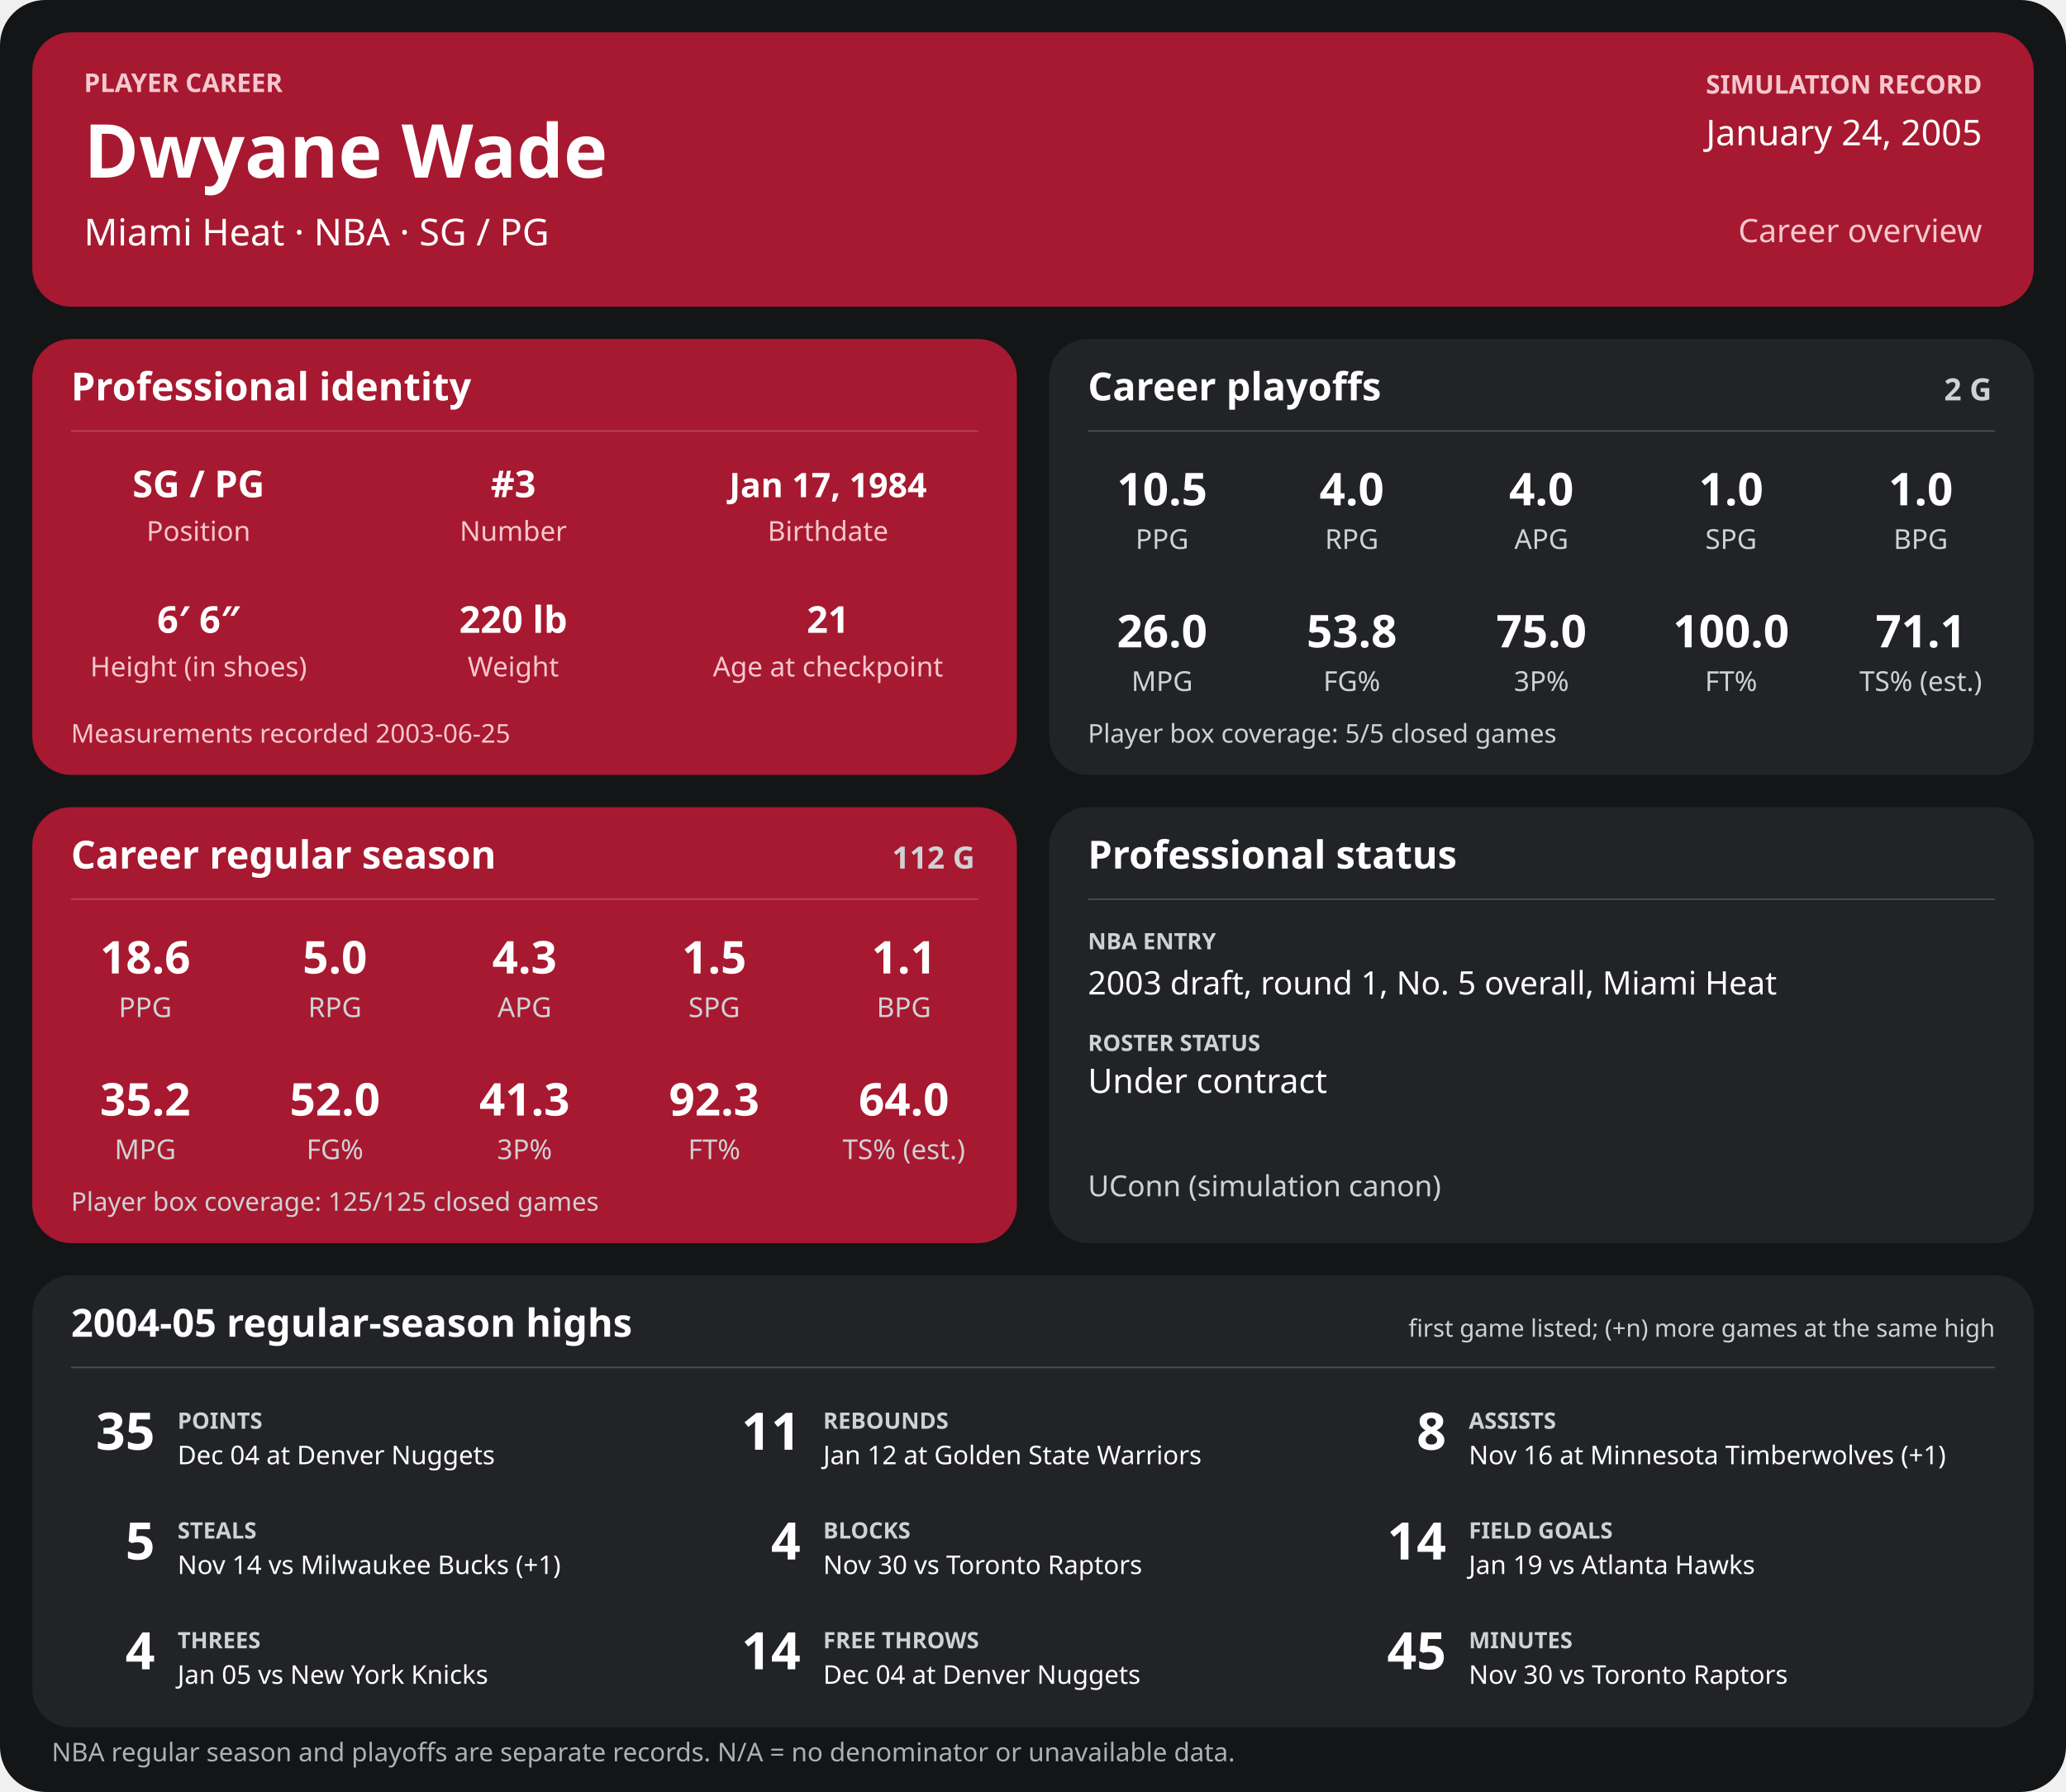
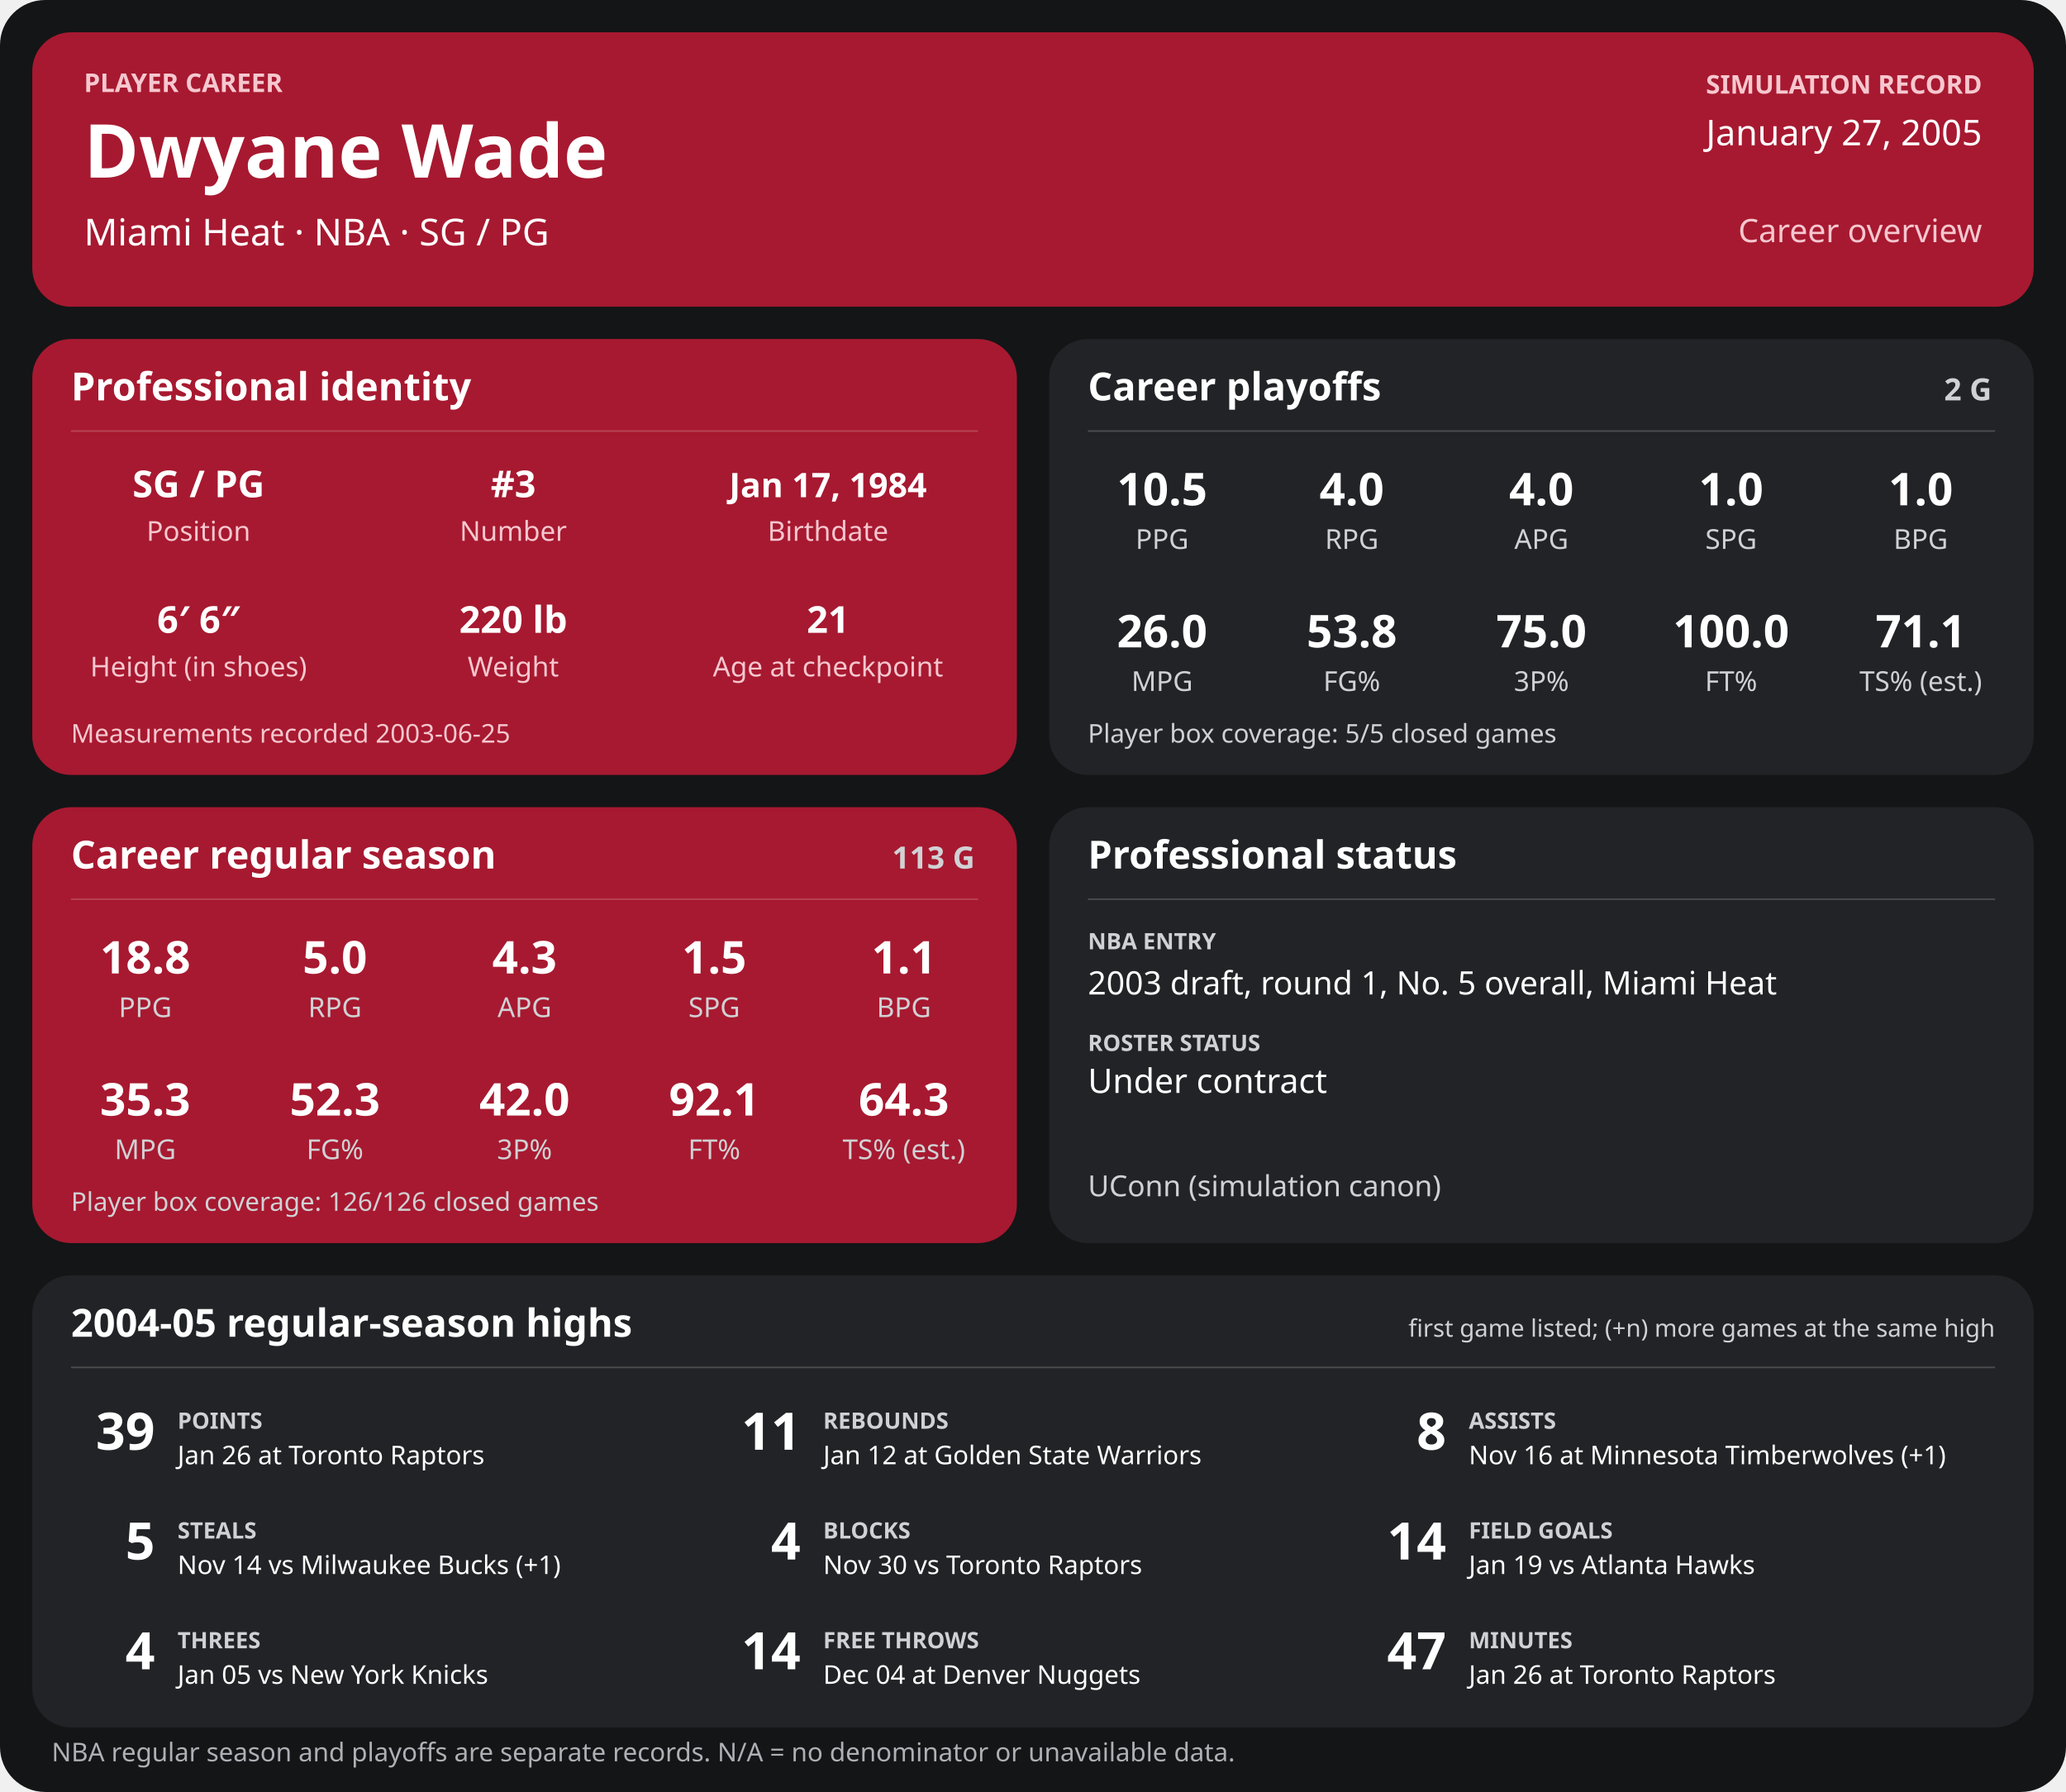
<svg xmlns="http://www.w3.org/2000/svg" width="1280" height="1110" viewBox="0 0 1280 1110" role="img" aria-labelledby="title desc">
  <rect width="1280" height="1110" rx="28" fill="#141517" />
  <g>
    <rect x="20" y="20" width="1240" height="170" rx="24" fill="#a71930" />
    <text x="52" y="57" font-family="sans-serif" fill="#f6c7cf" font-size="16" font-weight="700" text-anchor="start">PLAYER CAREER</text>
    <text x="52" y="110" font-family="sans-serif" fill="#ffffff" font-size="46" font-weight="700" text-anchor="start">Dwyane Wade</text>
    <text x="52" y="152" font-family="sans-serif" fill="#ffffff" font-size="23" font-weight="400" text-anchor="start">Miami Heat  ·  NBA  ·  SG / PG</text>
    <text x="1228" y="58" font-family="sans-serif" fill="#f6c7cf" font-size="16" font-weight="700" text-anchor="end">SIMULATION RECORD</text>
-     <text x="1228" y="90" font-family="sans-serif" fill="#ffffff" font-size="22" font-weight="500" text-anchor="end">January 24, 2005</text>
+     <text x="1228" y="90" font-family="sans-serif" fill="#ffffff" font-size="22" font-weight="500" text-anchor="end">January 27, 2005</text>
    <text x="1228" y="150" font-family="sans-serif" fill="#f6c7cf" font-size="20" font-weight="500" text-anchor="end">Career overview</text>
    <rect x="20" y="210" width="610" height="270" rx="24" fill="#a71930" />
    <text x="44" y="248" font-family="sans-serif" fill="#ffffff" font-size="24" font-weight="700" text-anchor="start">Professional identity</text>
    <line x1="44" y1="267" x2="606" y2="267" stroke="#ffffff" stroke-opacity="0.18" />
    <text x="123" y="308" font-family="sans-serif" fill="#ffffff" font-size="23" font-weight="600" text-anchor="middle">SG / PG</text>
    <text x="123" y="335" font-family="sans-serif" fill="#f6c7cf" font-size="17" font-weight="400" text-anchor="middle">Position</text>
    <text x="318" y="308" font-family="sans-serif" fill="#ffffff" font-size="23" font-weight="600" text-anchor="middle">#3</text>
    <text x="318" y="335" font-family="sans-serif" fill="#f6c7cf" font-size="17" font-weight="400" text-anchor="middle">Number</text>
    <text x="513" y="308" font-family="sans-serif" fill="#ffffff" font-size="21" font-weight="600" text-anchor="middle">Jan 17, 1984</text>
    <text x="513" y="335" font-family="sans-serif" fill="#f6c7cf" font-size="17" font-weight="400" text-anchor="middle">Birthdate</text>
    <text x="123" y="392" font-family="sans-serif" fill="#ffffff" font-size="23" font-weight="600" text-anchor="middle">6′ 6″</text>
    <text x="123" y="419" font-family="sans-serif" fill="#f6c7cf" font-size="17" font-weight="400" text-anchor="middle">Height (in shoes)</text>
    <text x="318" y="392" font-family="sans-serif" fill="#ffffff" font-size="23" font-weight="600" text-anchor="middle">220 lb</text>
    <text x="318" y="419" font-family="sans-serif" fill="#f6c7cf" font-size="17" font-weight="400" text-anchor="middle">Weight</text>
    <text x="513" y="392" font-family="sans-serif" fill="#ffffff" font-size="23" font-weight="600" text-anchor="middle">21</text>
    <text x="513" y="419" font-family="sans-serif" fill="#f6c7cf" font-size="17" font-weight="400" text-anchor="middle">Age at checkpoint</text>
    <text x="44" y="460" font-family="sans-serif" fill="#f6c7cf" font-size="16" font-weight="400" text-anchor="start">Measurements recorded 2003-06-25</text>
    <rect x="650" y="210" width="610" height="270" rx="24" fill="#222326" />
    <text x="674" y="248" font-family="sans-serif" fill="#ffffff" font-size="24" font-weight="700" text-anchor="start">Career playoffs</text>
    <text x="1234" y="248" font-family="sans-serif" fill="#d0d1d4" font-size="19" font-weight="700" text-anchor="end">2 G</text>
    <line x1="674" y1="267" x2="1236" y2="267" stroke="#ffffff" stroke-opacity="0.18" />
    <text x="720.0" y="313" font-family="sans-serif" fill="#ffffff" font-size="28" font-weight="600" text-anchor="middle">10.5</text>
    <text x="720.0" y="340" font-family="sans-serif" fill="#d0d1d4" font-size="17" font-weight="400" text-anchor="middle">PPG</text>
    <text x="837.5" y="313" font-family="sans-serif" fill="#ffffff" font-size="28" font-weight="600" text-anchor="middle">4.0</text>
    <text x="837.5" y="340" font-family="sans-serif" fill="#d0d1d4" font-size="17" font-weight="400" text-anchor="middle">RPG</text>
    <text x="955.0" y="313" font-family="sans-serif" fill="#ffffff" font-size="28" font-weight="600" text-anchor="middle">4.0</text>
    <text x="955.0" y="340" font-family="sans-serif" fill="#d0d1d4" font-size="17" font-weight="400" text-anchor="middle">APG</text>
    <text x="1072.5" y="313" font-family="sans-serif" fill="#ffffff" font-size="28" font-weight="600" text-anchor="middle">1.0</text>
    <text x="1072.5" y="340" font-family="sans-serif" fill="#d0d1d4" font-size="17" font-weight="400" text-anchor="middle">SPG</text>
    <text x="1190.0" y="313" font-family="sans-serif" fill="#ffffff" font-size="28" font-weight="600" text-anchor="middle">1.0</text>
    <text x="1190.0" y="340" font-family="sans-serif" fill="#d0d1d4" font-size="17" font-weight="400" text-anchor="middle">BPG</text>
    <text x="720.0" y="401" font-family="sans-serif" fill="#ffffff" font-size="28" font-weight="600" text-anchor="middle">26.0</text>
    <text x="720.0" y="428" font-family="sans-serif" fill="#d0d1d4" font-size="17" font-weight="400" text-anchor="middle">MPG</text>
    <text x="837.5" y="401" font-family="sans-serif" fill="#ffffff" font-size="28" font-weight="600" text-anchor="middle">53.8</text>
    <text x="837.5" y="428" font-family="sans-serif" fill="#d0d1d4" font-size="17" font-weight="400" text-anchor="middle">FG%</text>
    <text x="955.0" y="401" font-family="sans-serif" fill="#ffffff" font-size="28" font-weight="600" text-anchor="middle">75.0</text>
    <text x="955.0" y="428" font-family="sans-serif" fill="#d0d1d4" font-size="17" font-weight="400" text-anchor="middle">3P%</text>
    <text x="1072.5" y="401" font-family="sans-serif" fill="#ffffff" font-size="28" font-weight="600" text-anchor="middle">100.0</text>
    <text x="1072.5" y="428" font-family="sans-serif" fill="#d0d1d4" font-size="17" font-weight="400" text-anchor="middle">FT%</text>
    <text x="1190.0" y="401" font-family="sans-serif" fill="#ffffff" font-size="28" font-weight="600" text-anchor="middle">71.1</text>
    <text x="1190.0" y="428" font-family="sans-serif" fill="#d0d1d4" font-size="17" font-weight="400" text-anchor="middle">TS% (est.)</text>
    <text x="674" y="460" font-family="sans-serif" fill="#d0d1d4" font-size="16" font-weight="400" text-anchor="start">Player box coverage: 5/5 closed games</text>
    <rect x="20" y="500" width="610" height="270" rx="24" fill="#a71930" />
    <text x="44" y="538" font-family="sans-serif" fill="#ffffff" font-size="24" font-weight="700" text-anchor="start">Career regular season</text>
-     <text x="604" y="538" font-family="sans-serif" fill="#d0d1d4" font-size="19" font-weight="700" text-anchor="end">112 G</text>
+     <text x="604" y="538" font-family="sans-serif" fill="#d0d1d4" font-size="19" font-weight="700" text-anchor="end">113 G</text>
    <line x1="44" y1="557" x2="606" y2="557" stroke="#ffffff" stroke-opacity="0.18" />
-     <text x="90.0" y="603" font-family="sans-serif" fill="#ffffff" font-size="28" font-weight="600" text-anchor="middle">18.6</text>
+     <text x="90.0" y="603" font-family="sans-serif" fill="#ffffff" font-size="28" font-weight="600" text-anchor="middle">18.8</text>
    <text x="90.0" y="630" font-family="sans-serif" fill="#d0d1d4" font-size="17" font-weight="400" text-anchor="middle">PPG</text>
    <text x="207.5" y="603" font-family="sans-serif" fill="#ffffff" font-size="28" font-weight="600" text-anchor="middle">5.0</text>
    <text x="207.5" y="630" font-family="sans-serif" fill="#d0d1d4" font-size="17" font-weight="400" text-anchor="middle">RPG</text>
    <text x="325.0" y="603" font-family="sans-serif" fill="#ffffff" font-size="28" font-weight="600" text-anchor="middle">4.3</text>
    <text x="325.0" y="630" font-family="sans-serif" fill="#d0d1d4" font-size="17" font-weight="400" text-anchor="middle">APG</text>
    <text x="442.5" y="603" font-family="sans-serif" fill="#ffffff" font-size="28" font-weight="600" text-anchor="middle">1.5</text>
    <text x="442.5" y="630" font-family="sans-serif" fill="#d0d1d4" font-size="17" font-weight="400" text-anchor="middle">SPG</text>
    <text x="560.0" y="603" font-family="sans-serif" fill="#ffffff" font-size="28" font-weight="600" text-anchor="middle">1.1</text>
    <text x="560.0" y="630" font-family="sans-serif" fill="#d0d1d4" font-size="17" font-weight="400" text-anchor="middle">BPG</text>
-     <text x="90.0" y="691" font-family="sans-serif" fill="#ffffff" font-size="28" font-weight="600" text-anchor="middle">35.2</text>
+     <text x="90.0" y="691" font-family="sans-serif" fill="#ffffff" font-size="28" font-weight="600" text-anchor="middle">35.3</text>
    <text x="90.0" y="718" font-family="sans-serif" fill="#d0d1d4" font-size="17" font-weight="400" text-anchor="middle">MPG</text>
-     <text x="207.5" y="691" font-family="sans-serif" fill="#ffffff" font-size="28" font-weight="600" text-anchor="middle">52.0</text>
+     <text x="207.5" y="691" font-family="sans-serif" fill="#ffffff" font-size="28" font-weight="600" text-anchor="middle">52.3</text>
    <text x="207.5" y="718" font-family="sans-serif" fill="#d0d1d4" font-size="17" font-weight="400" text-anchor="middle">FG%</text>
-     <text x="325.0" y="691" font-family="sans-serif" fill="#ffffff" font-size="28" font-weight="600" text-anchor="middle">41.3</text>
+     <text x="325.0" y="691" font-family="sans-serif" fill="#ffffff" font-size="28" font-weight="600" text-anchor="middle">42.0</text>
    <text x="325.0" y="718" font-family="sans-serif" fill="#d0d1d4" font-size="17" font-weight="400" text-anchor="middle">3P%</text>
-     <text x="442.5" y="691" font-family="sans-serif" fill="#ffffff" font-size="28" font-weight="600" text-anchor="middle">92.3</text>
+     <text x="442.5" y="691" font-family="sans-serif" fill="#ffffff" font-size="28" font-weight="600" text-anchor="middle">92.1</text>
    <text x="442.5" y="718" font-family="sans-serif" fill="#d0d1d4" font-size="17" font-weight="400" text-anchor="middle">FT%</text>
-     <text x="560.0" y="691" font-family="sans-serif" fill="#ffffff" font-size="28" font-weight="600" text-anchor="middle">64.0</text>
+     <text x="560.0" y="691" font-family="sans-serif" fill="#ffffff" font-size="28" font-weight="600" text-anchor="middle">64.3</text>
    <text x="560.0" y="718" font-family="sans-serif" fill="#d0d1d4" font-size="17" font-weight="400" text-anchor="middle">TS% (est.)</text>
-     <text x="44" y="750" font-family="sans-serif" fill="#d0d1d4" font-size="16" font-weight="400" text-anchor="start">Player box coverage: 125/125 closed games</text>
+     <text x="44" y="750" font-family="sans-serif" fill="#d0d1d4" font-size="16" font-weight="400" text-anchor="start">Player box coverage: 126/126 closed games</text>
    <rect x="650" y="500" width="610" height="270" rx="24" fill="#222326" />
    <text x="674" y="538" font-family="sans-serif" fill="#ffffff" font-size="24" font-weight="700" text-anchor="start">Professional status</text>
    <line x1="674" y1="557" x2="1236" y2="557" stroke="#ffffff" stroke-opacity="0.18" />
    <text x="674" y="588" font-family="sans-serif" fill="#d0d1d4" font-size="14" font-weight="700" text-anchor="start">NBA ENTRY</text>
    <text x="674" y="616" font-family="sans-serif" fill="#ffffff" font-size="20" font-weight="500" text-anchor="start">2003 draft, round 1, No. 5 overall, Miami Heat</text>
    <text x="674" y="651" font-family="sans-serif" fill="#d0d1d4" font-size="14" font-weight="700" text-anchor="start">ROSTER STATUS</text>
    <text x="674" y="677" font-family="sans-serif" fill="#ffffff" font-size="21" font-weight="500" text-anchor="start">Under contract</text>
    <text x="674" y="741" font-family="sans-serif" fill="#d0d1d4" font-size="18" font-weight="400" text-anchor="start">UConn (simulation canon)</text>
    <rect x="20" y="790" width="1240" height="280" rx="24" fill="#222326" />
    <text x="44" y="828" font-family="sans-serif" fill="#ffffff" font-size="24" font-weight="700" text-anchor="start">2004-05 regular-season highs</text>
    <text x="1236" y="828" font-family="sans-serif" fill="#d0d1d4" font-size="15" font-weight="400" text-anchor="end">first game listed; (+n) more games at the same high</text>
    <line x1="44" y1="847" x2="1236" y2="847" stroke="#ffffff" stroke-opacity="0.18" />
-     <text x="96" y="898" font-family="sans-serif" fill="#ffffff" font-size="32" font-weight="700" text-anchor="end">35</text>
+     <text x="96" y="898" font-family="sans-serif" fill="#ffffff" font-size="32" font-weight="700" text-anchor="end">39</text>
    <text x="110" y="885" font-family="sans-serif" fill="#d0d1d4" font-size="14" font-weight="700" text-anchor="start">POINTS</text>
-     <text x="110" y="907" font-family="sans-serif" fill="#ffffff" font-size="16" font-weight="400" text-anchor="start">Dec 04 at Denver Nuggets</text>
+     <text x="110" y="907" font-family="sans-serif" fill="#ffffff" font-size="16" font-weight="400" text-anchor="start">Jan 26 at Toronto Raptors</text>
    <text x="496" y="898" font-family="sans-serif" fill="#ffffff" font-size="32" font-weight="700" text-anchor="end">11</text>
    <text x="510" y="885" font-family="sans-serif" fill="#d0d1d4" font-size="14" font-weight="700" text-anchor="start">REBOUNDS</text>
    <text x="510" y="907" font-family="sans-serif" fill="#ffffff" font-size="16" font-weight="400" text-anchor="start">Jan 12 at Golden State Warriors</text>
    <text x="896" y="898" font-family="sans-serif" fill="#ffffff" font-size="32" font-weight="700" text-anchor="end">8</text>
    <text x="910" y="885" font-family="sans-serif" fill="#d0d1d4" font-size="14" font-weight="700" text-anchor="start">ASSISTS</text>
    <text x="910" y="907" font-family="sans-serif" fill="#ffffff" font-size="16" font-weight="400" text-anchor="start">Nov 16 at Minnesota Timberwolves (+1)</text>
    <text x="96" y="966" font-family="sans-serif" fill="#ffffff" font-size="32" font-weight="700" text-anchor="end">5</text>
    <text x="110" y="953" font-family="sans-serif" fill="#d0d1d4" font-size="14" font-weight="700" text-anchor="start">STEALS</text>
    <text x="110" y="975" font-family="sans-serif" fill="#ffffff" font-size="16" font-weight="400" text-anchor="start">Nov 14 vs Milwaukee Bucks (+1)</text>
    <text x="496" y="966" font-family="sans-serif" fill="#ffffff" font-size="32" font-weight="700" text-anchor="end">4</text>
    <text x="510" y="953" font-family="sans-serif" fill="#d0d1d4" font-size="14" font-weight="700" text-anchor="start">BLOCKS</text>
    <text x="510" y="975" font-family="sans-serif" fill="#ffffff" font-size="16" font-weight="400" text-anchor="start">Nov 30 vs Toronto Raptors</text>
    <text x="896" y="966" font-family="sans-serif" fill="#ffffff" font-size="32" font-weight="700" text-anchor="end">14</text>
    <text x="910" y="953" font-family="sans-serif" fill="#d0d1d4" font-size="14" font-weight="700" text-anchor="start">FIELD GOALS</text>
    <text x="910" y="975" font-family="sans-serif" fill="#ffffff" font-size="16" font-weight="400" text-anchor="start">Jan 19 vs Atlanta Hawks</text>
    <text x="96" y="1034" font-family="sans-serif" fill="#ffffff" font-size="32" font-weight="700" text-anchor="end">4</text>
    <text x="110" y="1021" font-family="sans-serif" fill="#d0d1d4" font-size="14" font-weight="700" text-anchor="start">THREES</text>
    <text x="110" y="1043" font-family="sans-serif" fill="#ffffff" font-size="16" font-weight="400" text-anchor="start">Jan 05 vs New York Knicks</text>
    <text x="496" y="1034" font-family="sans-serif" fill="#ffffff" font-size="32" font-weight="700" text-anchor="end">14</text>
    <text x="510" y="1021" font-family="sans-serif" fill="#d0d1d4" font-size="14" font-weight="700" text-anchor="start">FREE THROWS</text>
    <text x="510" y="1043" font-family="sans-serif" fill="#ffffff" font-size="16" font-weight="400" text-anchor="start">Dec 04 at Denver Nuggets</text>
-     <text x="896" y="1034" font-family="sans-serif" fill="#ffffff" font-size="32" font-weight="700" text-anchor="end">45</text>
+     <text x="896" y="1034" font-family="sans-serif" fill="#ffffff" font-size="32" font-weight="700" text-anchor="end">47</text>
    <text x="910" y="1021" font-family="sans-serif" fill="#d0d1d4" font-size="14" font-weight="700" text-anchor="start">MINUTES</text>
-     <text x="910" y="1043" font-family="sans-serif" fill="#ffffff" font-size="16" font-weight="400" text-anchor="start">Nov 30 vs Toronto Raptors</text>
+     <text x="910" y="1043" font-family="sans-serif" fill="#ffffff" font-size="16" font-weight="400" text-anchor="start">Jan 26 at Toronto Raptors</text>
    <text x="32" y="1091" font-family="sans-serif" fill="#aeb0b5" font-size="16" font-weight="400" text-anchor="start">NBA regular season and playoffs are separate records. N/A = no denominator or unavailable data.</text>
  </g>
</svg>
